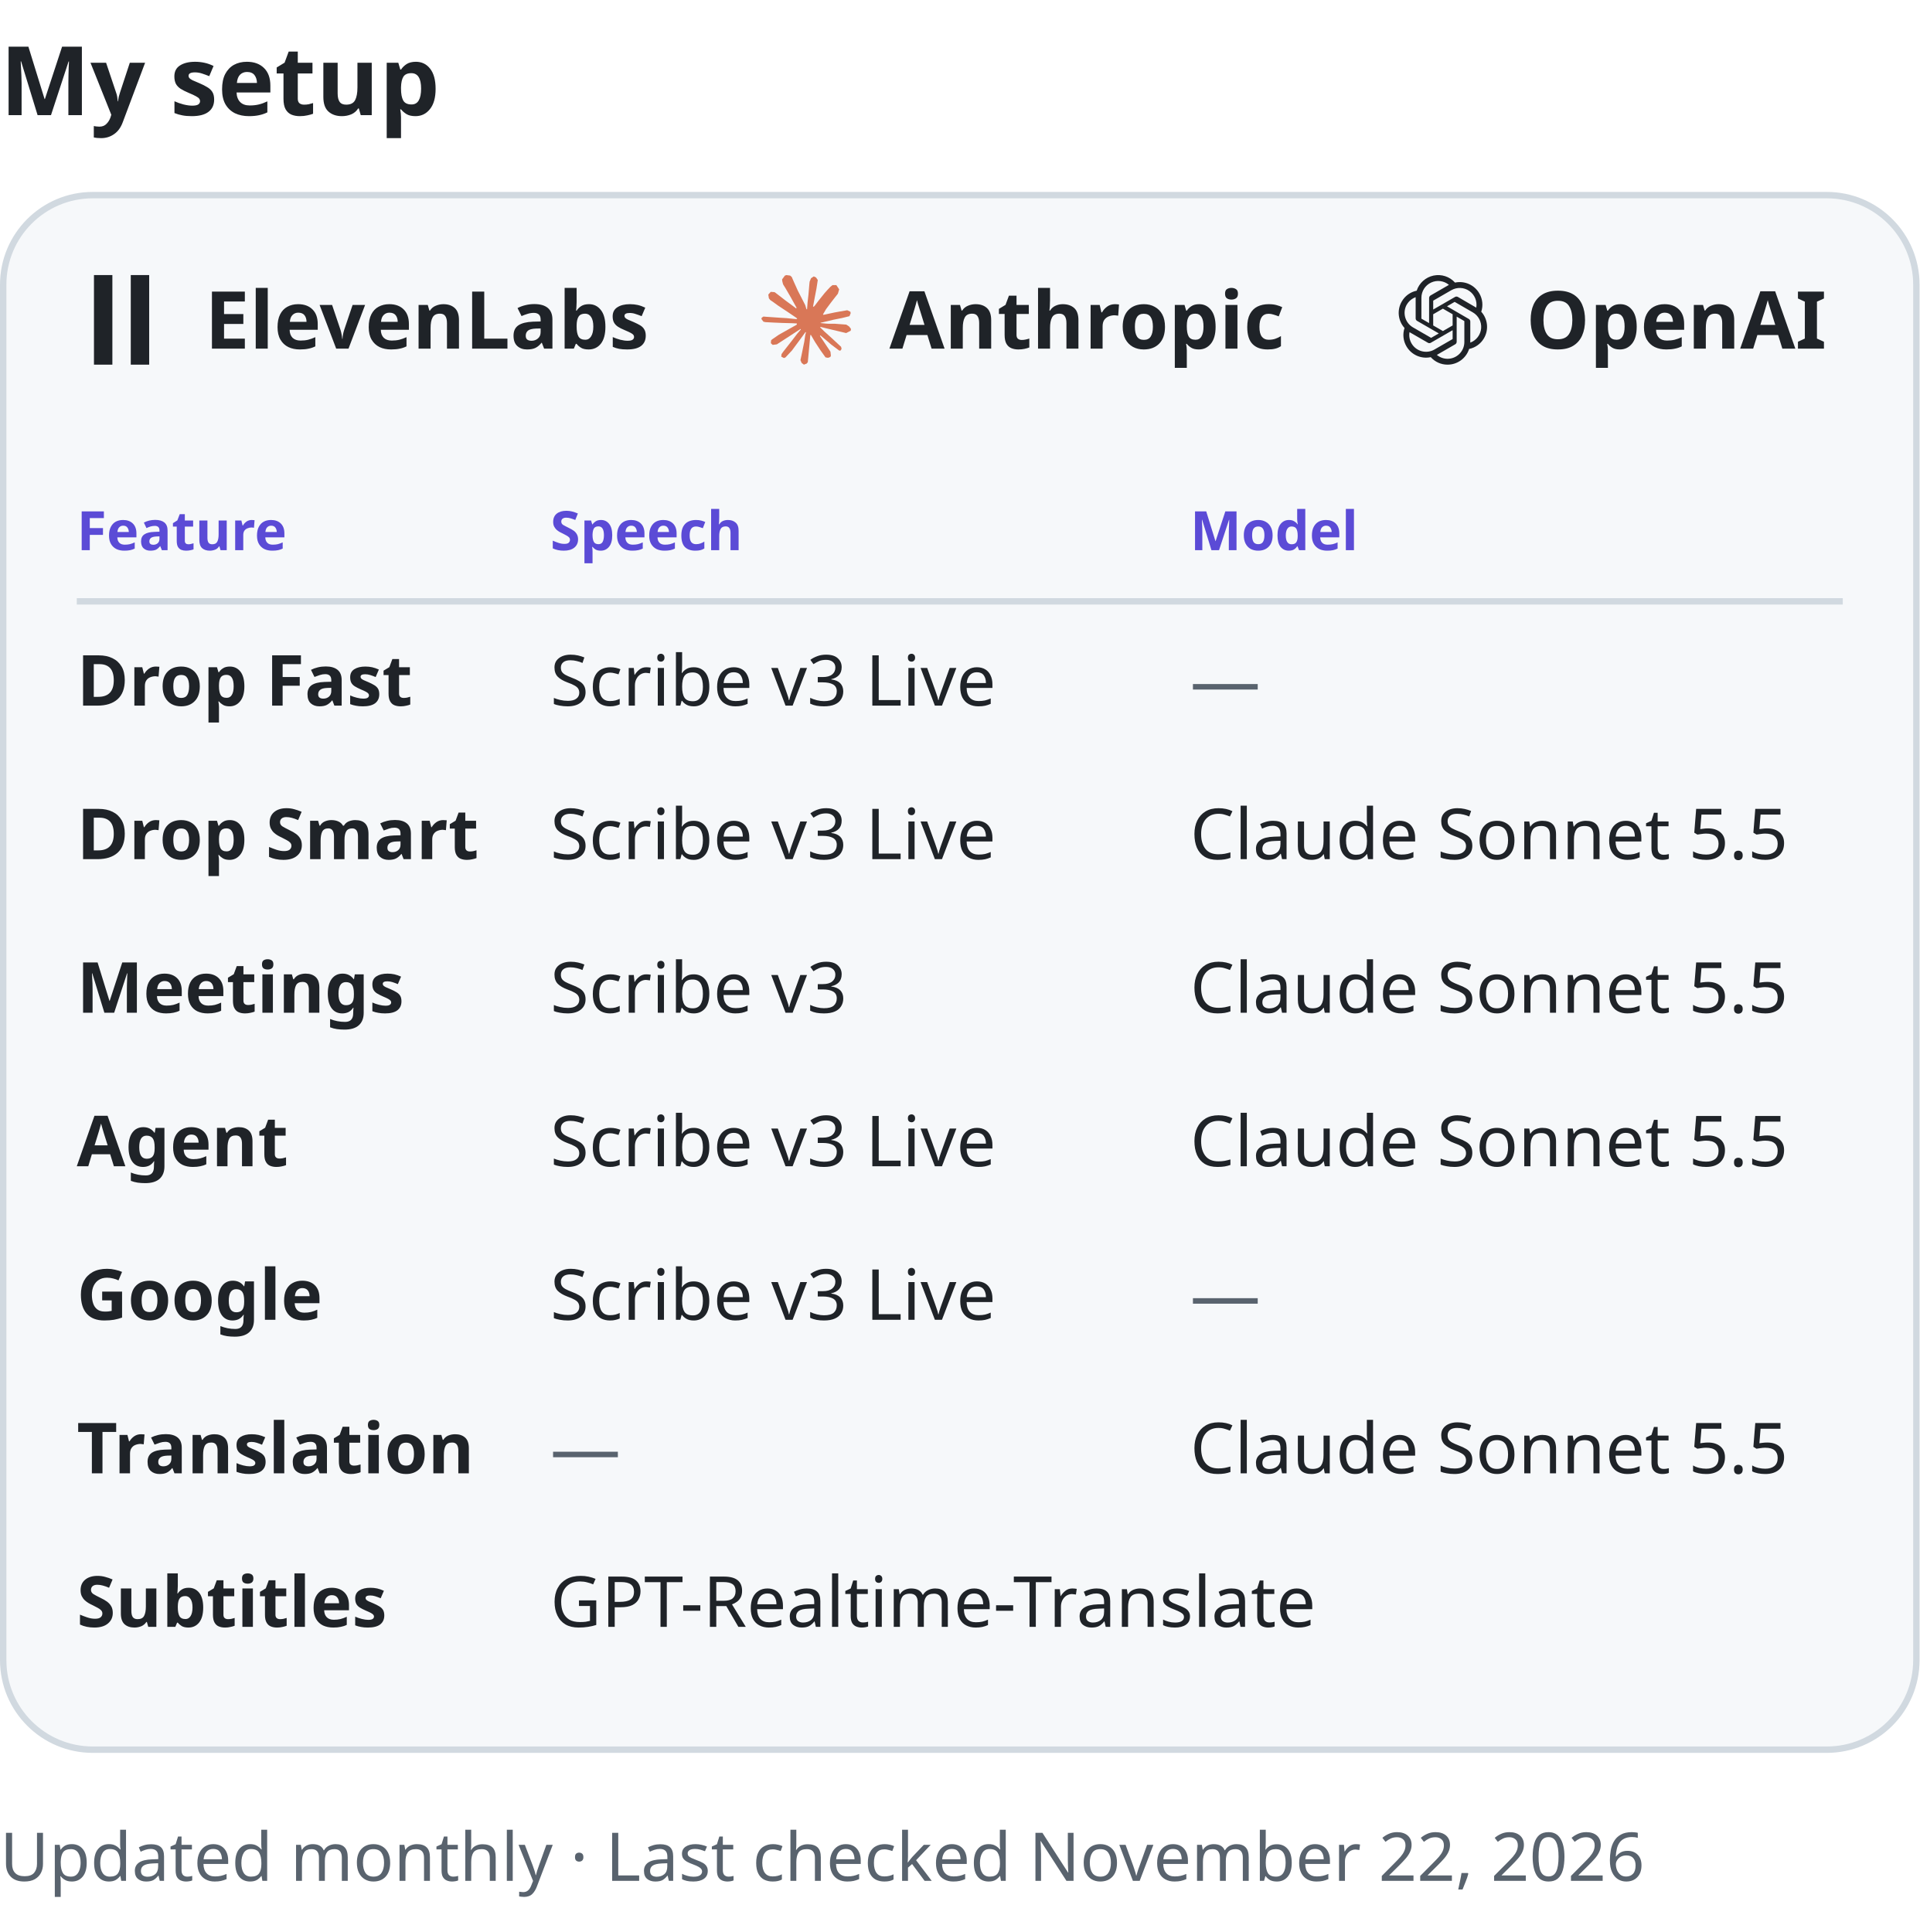
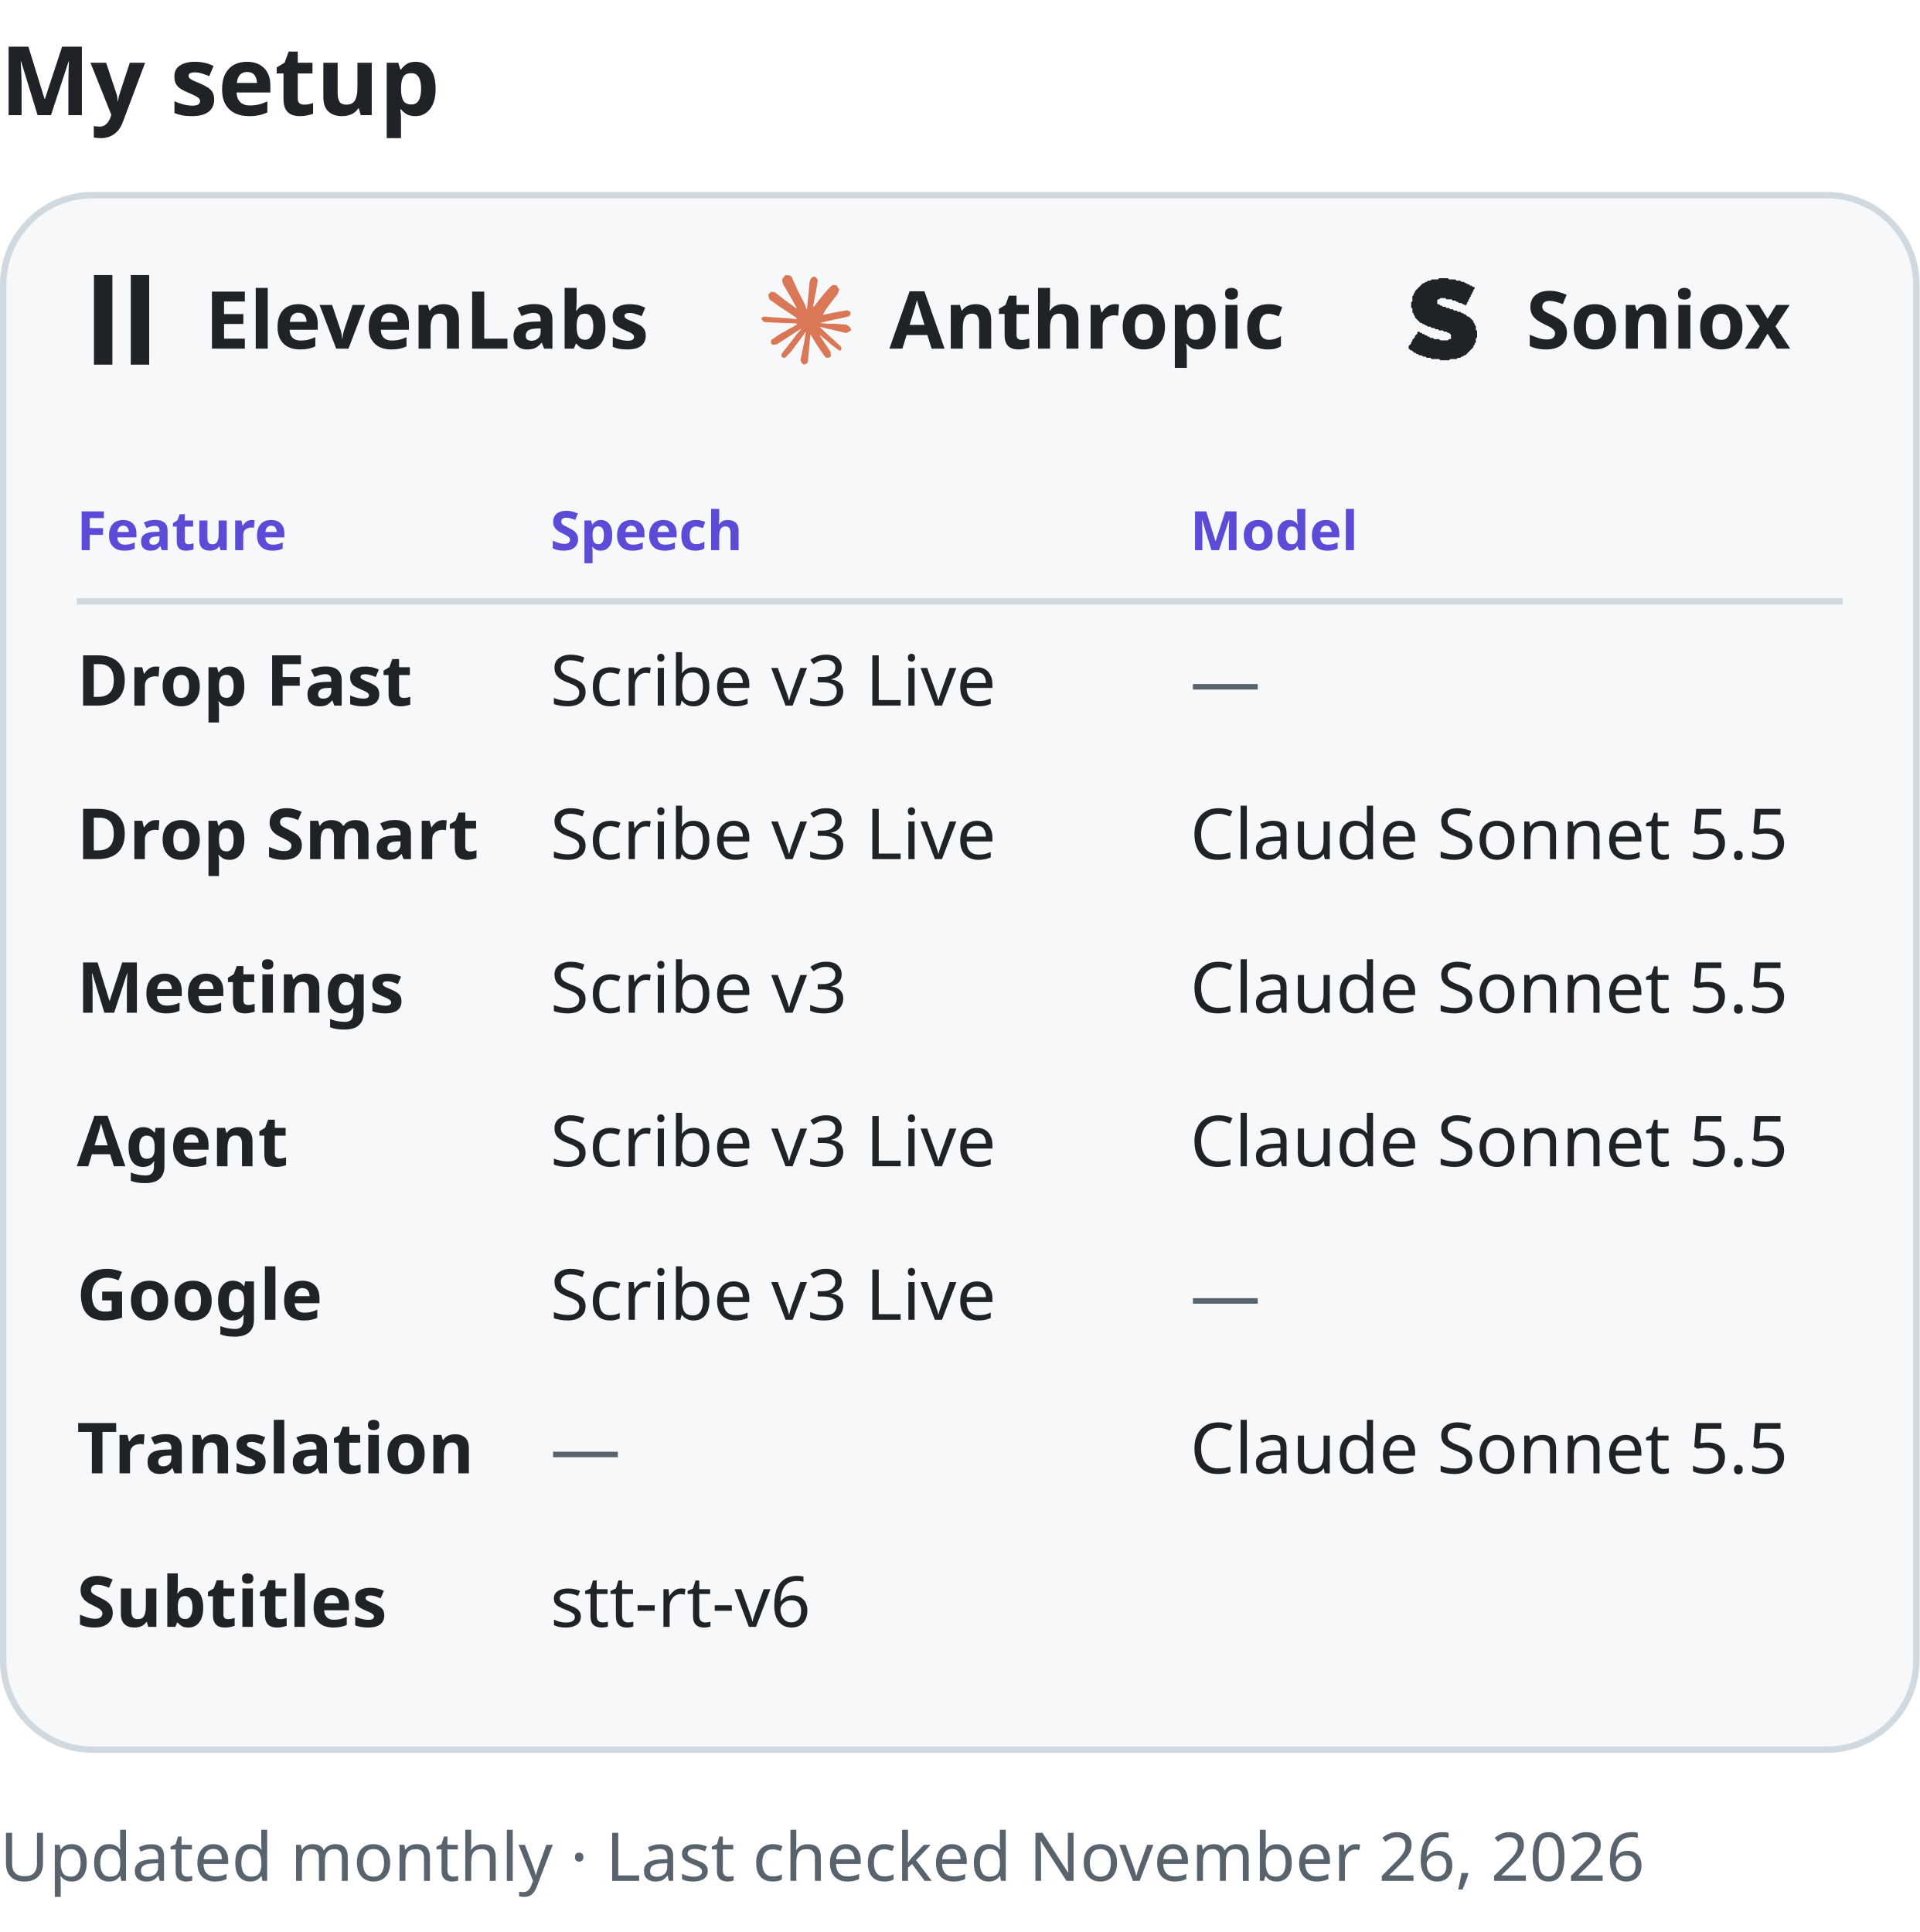
<svg xmlns="http://www.w3.org/2000/svg" width="300" height="302" viewBox="0 0 300 302">
  <text x="0" y="18" font-family="-apple-system, BlinkMacSystemFont, 'Segoe UI', 'Noto Sans', Helvetica, Arial, sans-serif" font-size="15" font-weight="700" fill="#1f2328">My setup</text>
  <rect x="0.5" y="30.5" width="299" height="243" rx="14" fill="#f6f8fa" stroke="#d1d9e0" />
  <svg x="12" y="43" width="14" height="14" fill="#1f2328" role="img" viewBox="0 0 24 24">
    <path d="M4.604 0v24h4.932V0zm9.861 0v24h4.932V0z" />
  </svg>
  <text x="32" y="54.5" font-family="-apple-system, BlinkMacSystemFont, 'Segoe UI', 'Noto Sans', Helvetica, Arial, sans-serif" font-size="12.5" font-weight="600" fill="#1f2328">ElevenLabs</text>
  <svg x="119.0" y="43" width="14" height="14" fill="#d97757" role="img" viewBox="0 0 24 24">
    <path d="m4.714 15.956 4.717-2.647.079-.231-.079-.128h-.231l-.789-.049-2.696-.073-2.337-.097-2.265-.121-.571-.121-.534-.704.055-.352.48-.322.686.061 1.518.103 2.277.158 1.651.097 2.447.255h.389l.055-.158-.134-.097-.103-.097L6.973 9.836l-2.55-1.688-1.336-.971-.723-.492-.364-.461-.158-1.008.656-.723.88.061.225.061.892.686 1.906 1.475 2.489 1.834.364.303.146-.103.018-.073-.164-.273-1.354-2.447-1.445-2.489-.643-1.032-.17-.619c-.061-.255-.103-.467-.103-.729L6.287.134 6.7 0l.996.134.419.364.619 1.415 1.002 2.228 1.554 3.03.455.898.243.832.091.255h.158v-.146l.128-1.706.237-2.095.231-2.696.079-.759.376-.911.747-.492.583.279.48.686-.067.443-.285 1.852-.559 2.902-.364 1.943h.212l.243-.243.984-1.305 1.651-2.064.729-.82.85-.905.546-.431h1.032l.759 1.129-.34 1.166-1.062 1.348-.88 1.141-1.263 1.7-.789 1.36.073.109.188-.018 2.853-.607 1.542-.279 1.84-.316.832.389.091.395-.328.807-1.967.486-2.307.461-3.436.814-.043.03.049.061 1.548.146.662.036h1.621l3.018.225.789.522.474.638-.079.486-1.214.619-1.639-.389-3.825-.911-1.311-.328h-.182v.109l1.093 1.069 2.003 1.809 2.507 2.331.128.577-.322.455-.34-.049-2.204-1.657-.85-.747-1.925-1.621h-.128v.17l.443.65 2.344 3.521.121 1.081-.17.352-.607.212-.668-.121-1.372-1.925L14.38 17.959l-1.141-1.943-.14.079-.674 7.255-.316.37-.729.279-.607-.461-.322-.747.322-1.475.389-1.925.316-1.53.285-1.9.17-.631-.012-.043-.14.018-1.433 1.967-2.18 2.945-1.724 1.846-.413.164-.716-.37.067-.662.401-.589 2.386-3.036 1.439-1.882.929-1.087-.006-.158h-.055l-6.338 4.116-1.129.146-.486-.455.061-.747.231-.243 1.906-1.311Z" />
  </svg>
  <text x="139.0" y="54.5" font-family="-apple-system, BlinkMacSystemFont, 'Segoe UI', 'Noto Sans', Helvetica, Arial, sans-serif" font-size="12.5" font-weight="600" fill="#1f2328">Anthropic</text>
-   <svg x="218.5" y="43" width="14" height="14" fill="#1f2328" role="img" viewBox="0 0 24 24">
-     <path d="M22.282 9.821a5.985 5.985 0 0 0-.516-4.911 6.046 6.046 0 0 0-6.51-2.9A6.065 6.065 0 0 0 4.981 4.182a5.985 5.985 0 0 0-3.998 2.9 6.046 6.046 0 0 0 .743 7.097 5.98 5.98 0 0 0 .511 4.911 6.051 6.051 0 0 0 6.515 2.9A5.985 5.985 0 0 0 13.26 24a6.056 6.056 0 0 0 5.772-4.206 5.989 5.989 0 0 0 3.998-2.9 6.056 6.056 0 0 0-.748-7.073zm-9.022 12.608a4.476 4.476 0 0 1-2.876-1.041l.142-.08 4.778-2.758a.795.795 0 0 0 .393-.681v-6.737l2.02 1.169a.071.071 0 0 1 .038.052v5.583a4.504 4.504 0 0 1-4.495 4.494zm-9.661-4.125a4.471 4.471 0 0 1-.535-3.014l.142.085 4.783 2.758a.771.771 0 0 0 .781 0l5.843-3.369v2.332a.08.08 0 0 1-.033.061L9.74 19.95a4.499 4.499 0 0 1-6.141-1.646zM2.341 7.896a4.485 4.485 0 0 1 2.365-1.973V11.6a.766.766 0 0 0 .388.676l5.814 3.354-2.02 1.169a.076.076 0 0 1-.071 0l-4.83-2.787A4.504 4.504 0 0 1 2.341 7.872zm16.596 3.856L13.104 8.364 15.119 7.2a.076.076 0 0 1 .071 0l4.83 2.791a4.494 4.494 0 0 1-.676 8.104v-5.677a.79.79 0 0 0-.407-.667zm2.011-3.023l-.142-.085-4.774-2.782a.776.776 0 0 0-.785 0L9.409 9.23V6.897a.066.066 0 0 1 .028-.061l4.83-2.787a4.499 4.499 0 0 1 6.68 4.66zM8.306 12.863l-2.02-1.164a.08.08 0 0 1-.038-.057V6.074a4.499 4.499 0 0 1 7.376-3.454l-.142.081L8.704 5.459a.795.795 0 0 0-.393.681zm1.098-2.365l2.602-1.5 2.607 1.5v2.999l-2.597 1.5-2.607-1.5Z" />
+   <svg x="218.5" y="43" width="14" height="14" fill="#1f2328" viewBox="8 6 32 36">
+     <path fill="#1f2328" fill-rule="evenodd" d="M22.50,7.25 L23.00,7.25 L23.50,7.25 L24.00,7.25 L24.50,7.25 L25.00,7.25 L25.50,7.25 L26.00,7.25 L26.25,7.50 L26.50,7.75 L27.00,7.75 L27.50,7.75 L28.00,7.75 L28.50,7.75 L29.00,7.75 L29.25,8.00 L29.50,8.25 L30.00,8.25 L30.50,8.25 L31.00,8.25 L31.25,8.50 L31.50,8.75 L32.00,8.75 L32.50,8.75 L32.75,9.00 L33.00,9.25 L33.50,9.25 L33.75,9.50 L34.00,9.75 L34.50,9.75 L34.75,10.00 L35.00,10.25 L35.50,10.25 L35.75,10.50 L36.00,10.75 L36.50,10.75 L36.75,11.00 L36.75,11.50 L36.50,11.75 L36.25,12.00 L36.25,12.50 L36.00,12.75 L35.75,13.00 L35.75,13.50 L35.50,13.75 L35.25,14.00 L35.25,14.50 L35.00,14.75 L34.75,15.00 L34.75,15.50 L34.50,15.75 L34.25,16.00 L34.25,16.50 L34.00,16.75 L33.75,17.00 L33.75,17.50 L33.50,17.75 L33.25,18.00 L33.00,18.25 L32.75,18.00 L32.50,17.75 L32.00,17.75 L31.75,17.50 L31.50,17.25 L31.00,17.25 L30.50,17.25 L30.25,17.00 L30.00,16.75 L29.50,16.75 L29.25,16.50 L29.00,16.25 L28.50,16.25 L28.00,16.25 L27.75,16.00 L27.50,15.75 L27.00,15.75 L26.50,15.75 L26.00,15.75 L25.50,15.75 L25.25,15.50 L25.00,15.25 L24.50,15.25 L24.00,15.25 L23.50,15.25 L23.00,15.25 L22.75,15.50 L22.50,15.75 L22.00,15.75 L21.75,16.00 L21.75,16.50 L21.75,17.00 L21.75,17.50 L22.00,17.75 L22.50,17.75 L22.75,18.00 L23.00,18.25 L23.50,18.25 L23.75,18.50 L24.00,18.75 L24.50,18.75 L25.00,18.75 L25.25,19.00 L25.50,19.25 L26.00,19.25 L26.50,19.25 L26.75,19.50 L27.00,19.75 L27.50,19.75 L28.00,19.75 L28.25,20.00 L28.50,20.25 L29.00,20.25 L29.50,20.25 L29.75,20.50 L30.00,20.75 L30.50,20.75 L31.00,20.75 L31.25,21.00 L31.50,21.25 L32.00,21.25 L32.25,21.50 L32.50,21.75 L33.00,21.75 L33.25,22.00 L33.50,22.25 L33.75,22.50 L34.00,22.75 L34.50,22.75 L34.75,23.00 L35.00,23.25 L35.25,23.50 L35.50,23.75 L35.75,24.00 L36.00,24.25 L36.25,24.50 L36.25,25.00 L36.50,25.25 L36.75,25.50 L36.75,26.00 L37.00,26.25 L37.25,26.50 L37.25,27.00 L37.25,27.50 L37.25,28.00 L37.50,28.25 L37.75,28.50 L37.75,29.00 L37.75,29.50 L37.75,30.00 L37.75,30.50 L37.75,31.00 L37.50,31.25 L37.25,31.50 L37.25,32.00 L37.25,32.50 L37.25,33.00 L37.00,33.25 L36.75,33.50 L36.75,34.00 L36.50,34.25 L36.25,34.50 L36.25,35.00 L36.00,35.25 L35.75,35.50 L35.50,35.75 L35.25,36.00 L35.00,36.25 L34.75,36.50 L34.50,36.75 L34.25,37.00 L34.00,37.25 L33.75,37.50 L33.50,37.75 L33.25,38.00 L33.00,38.25 L32.50,38.25 L32.25,38.50 L32.00,38.75 L31.50,38.75 L31.25,39.00 L31.00,39.25 L30.50,39.25 L30.00,39.25 L29.75,39.50 L29.50,39.75 L29.00,39.75 L28.50,39.75 L28.00,39.75 L27.50,39.75 L27.00,39.75 L26.75,40.00 L26.50,40.25 L26.00,40.25 L25.50,40.25 L25.00,40.25 L24.50,40.25 L24.00,40.25 L23.50,40.25 L23.00,40.25 L22.75,40.00 L22.50,39.75 L22.00,39.75 L21.50,39.75 L21.00,39.75 L20.50,39.75 L20.00,39.75 L19.50,39.75 L19.25,39.50 L19.00,39.25 L18.50,39.25 L18.00,39.25 L17.50,39.25 L17.25,39.00 L17.00,38.75 L16.50,38.75 L16.00,38.75 L15.75,38.50 L15.50,38.25 L15.00,38.25 L14.50,38.25 L14.25,38.00 L14.00,37.75 L13.50,37.75 L13.25,37.50 L13.00,37.25 L12.50,37.25 L12.25,37.00 L12.00,36.75 L11.75,36.50 L11.50,36.25 L11.00,36.25 L10.75,36.00 L10.50,35.75 L10.25,35.50 L10.25,35.00 L10.25,34.50 L10.50,34.25 L10.75,34.00 L11.00,33.75 L11.25,33.50 L11.25,33.00 L11.50,32.75 L11.75,32.50 L11.75,32.00 L12.00,31.75 L12.25,31.50 L12.50,31.25 L12.75,31.00 L12.75,30.50 L13.00,30.25 L13.25,30.00 L13.50,29.75 L13.75,29.50 L13.75,29.00 L14.00,28.75 L14.50,28.75 L14.75,29.00 L15.00,29.25 L15.50,29.25 L15.75,29.50 L16.00,29.75 L16.50,29.75 L16.75,30.00 L17.00,30.25 L17.50,30.25 L17.75,30.50 L18.00,30.75 L18.50,30.75 L18.75,31.00 L19.00,31.25 L19.50,31.25 L20.00,31.25 L20.25,31.50 L20.50,31.75 L21.00,31.75 L21.50,31.75 L22.00,31.75 L22.50,31.75 L22.75,32.00 L23.00,32.25 L23.50,32.25 L24.00,32.25 L24.50,32.25 L25.00,32.25 L25.50,32.25 L26.00,32.25 L26.25,32.00 L26.50,31.75 L27.00,31.75 L27.25,31.50 L27.25,31.00 L27.25,30.50 L27.25,30.00 L27.00,29.75 L26.75,29.50 L26.50,29.25 L26.00,29.25 L25.75,29.00 L25.50,28.75 L25.00,28.75 L24.50,28.75 L24.25,28.50 L24.00,28.25 L23.50,28.25 L23.00,28.25 L22.50,28.25 L22.25,28.00 L22.00,27.75 L21.50,27.75 L21.00,27.75 L20.75,27.50 L20.50,27.25 L20.00,27.25 L19.50,27.25 L19.25,27.00 L19.00,26.75 L18.50,26.75 L18.00,26.75 L17.75,26.50 L17.50,26.25 L17.00,26.25 L16.75,26.00 L16.50,25.75 L16.00,25.75 L15.75,25.50 L15.50,25.25 L15.00,25.25 L14.75,25.00 L14.50,24.75 L14.25,24.50 L14.00,24.25 L13.75,24.00 L13.50,23.75 L13.25,23.50 L13.00,23.25 L12.75,23.00 L12.75,22.50 L12.50,22.25 L12.25,22.00 L12.25,21.50 L12.00,21.25 L11.75,21.00 L11.75,20.50 L11.75,20.00 L11.75,19.50 L11.50,19.25 L11.25,19.00 L11.25,18.50 L11.25,18.00 L11.25,17.50 L11.25,17.00 L11.50,16.75 L11.75,16.50 L11.75,16.00 L11.75,15.50 L11.75,15.00 L11.75,14.50 L12.00,14.25 L12.25,14.00 L12.25,13.50 L12.50,13.25 L12.75,13.00 L12.75,12.50 L13.00,12.25 L13.25,12.00 L13.50,11.75 L13.75,11.50 L14.00,11.25 L14.25,11.00 L14.50,10.75 L14.75,10.50 L15.00,10.25 L15.25,10.00 L15.50,9.75 L15.75,9.50 L16.00,9.25 L16.50,9.25 L16.75,9.00 L17.00,8.75 L17.50,8.75 L17.75,8.50 L18.00,8.25 L18.50,8.25 L19.00,8.25 L19.25,8.00 L19.50,7.75 L20.00,7.75 L20.50,7.75 L21.00,7.75 L21.50,7.75 L22.00,7.75 L22.25,7.50 L22.50,7.25 Z" />
  </svg>
-   <text x="238.5" y="54.5" font-family="-apple-system, BlinkMacSystemFont, 'Segoe UI', 'Noto Sans', Helvetica, Arial, sans-serif" font-size="12.5" font-weight="600" fill="#1f2328">OpenAI</text>
+   <text x="238.5" y="54.5" font-family="-apple-system, BlinkMacSystemFont, 'Segoe UI', 'Noto Sans', Helvetica, Arial, sans-serif" font-size="12.5" font-weight="600" fill="#1f2328">Soniox</text>
  <text x="12" y="86" font-family="-apple-system, BlinkMacSystemFont, 'Segoe UI', 'Noto Sans', Helvetica, Arial, sans-serif" font-size="8.5" font-weight="600" fill="#5b4bd6">Feature</text>
  <text x="86" y="86" font-family="-apple-system, BlinkMacSystemFont, 'Segoe UI', 'Noto Sans', Helvetica, Arial, sans-serif" font-size="8.5" font-weight="600" fill="#5b4bd6">Speech</text>
  <text x="186" y="86" font-family="-apple-system, BlinkMacSystemFont, 'Segoe UI', 'Noto Sans', Helvetica, Arial, sans-serif" font-size="8.5" font-weight="600" fill="#5b4bd6">Model</text>
  <line x1="12" y1="94" x2="288" y2="94" stroke="#d1d9e0" />
  <text x="12" y="110.3" font-family="-apple-system, BlinkMacSystemFont, 'Segoe UI', 'Noto Sans', Helvetica, Arial, sans-serif" font-size="11" font-weight="600" fill="#1f2328">Drop Fast</text>
  <text x="86" y="110.3" font-family="-apple-system, BlinkMacSystemFont, 'Segoe UI', 'Noto Sans', Helvetica, Arial, sans-serif" font-size="11" font-weight="400" fill="#1f2328">Scribe v3 Live</text>
  <text x="186" y="110.3" font-family="-apple-system, BlinkMacSystemFont, 'Segoe UI', 'Noto Sans', Helvetica, Arial, sans-serif" font-size="11" font-weight="400" fill="#59636e">—</text>
  <text x="12" y="134.3" font-family="-apple-system, BlinkMacSystemFont, 'Segoe UI', 'Noto Sans', Helvetica, Arial, sans-serif" font-size="11" font-weight="600" fill="#1f2328">Drop Smart</text>
  <text x="86" y="134.3" font-family="-apple-system, BlinkMacSystemFont, 'Segoe UI', 'Noto Sans', Helvetica, Arial, sans-serif" font-size="11" font-weight="400" fill="#1f2328">Scribe v3 Live</text>
  <text x="186" y="134.3" font-family="-apple-system, BlinkMacSystemFont, 'Segoe UI', 'Noto Sans', Helvetica, Arial, sans-serif" font-size="11" font-weight="400" fill="#1f2328">Claude Sonnet 5.5</text>
  <text x="12" y="158.3" font-family="-apple-system, BlinkMacSystemFont, 'Segoe UI', 'Noto Sans', Helvetica, Arial, sans-serif" font-size="11" font-weight="600" fill="#1f2328">Meetings</text>
  <text x="86" y="158.3" font-family="-apple-system, BlinkMacSystemFont, 'Segoe UI', 'Noto Sans', Helvetica, Arial, sans-serif" font-size="11" font-weight="400" fill="#1f2328">Scribe v3</text>
  <text x="186" y="158.3" font-family="-apple-system, BlinkMacSystemFont, 'Segoe UI', 'Noto Sans', Helvetica, Arial, sans-serif" font-size="11" font-weight="400" fill="#1f2328">Claude Sonnet 5.5</text>
  <text x="12" y="182.3" font-family="-apple-system, BlinkMacSystemFont, 'Segoe UI', 'Noto Sans', Helvetica, Arial, sans-serif" font-size="11" font-weight="600" fill="#1f2328">Agent</text>
  <text x="86" y="182.3" font-family="-apple-system, BlinkMacSystemFont, 'Segoe UI', 'Noto Sans', Helvetica, Arial, sans-serif" font-size="11" font-weight="400" fill="#1f2328">Scribe v3 Live</text>
  <text x="186" y="182.3" font-family="-apple-system, BlinkMacSystemFont, 'Segoe UI', 'Noto Sans', Helvetica, Arial, sans-serif" font-size="11" font-weight="400" fill="#1f2328">Claude Sonnet 5.5</text>
  <text x="12" y="206.3" font-family="-apple-system, BlinkMacSystemFont, 'Segoe UI', 'Noto Sans', Helvetica, Arial, sans-serif" font-size="11" font-weight="600" fill="#1f2328">Google</text>
  <text x="86" y="206.3" font-family="-apple-system, BlinkMacSystemFont, 'Segoe UI', 'Noto Sans', Helvetica, Arial, sans-serif" font-size="11" font-weight="400" fill="#1f2328">Scribe v3 Live</text>
  <text x="186" y="206.3" font-family="-apple-system, BlinkMacSystemFont, 'Segoe UI', 'Noto Sans', Helvetica, Arial, sans-serif" font-size="11" font-weight="400" fill="#59636e">—</text>
  <text x="12" y="230.3" font-family="-apple-system, BlinkMacSystemFont, 'Segoe UI', 'Noto Sans', Helvetica, Arial, sans-serif" font-size="11" font-weight="600" fill="#1f2328">Translation</text>
  <text x="86" y="230.3" font-family="-apple-system, BlinkMacSystemFont, 'Segoe UI', 'Noto Sans', Helvetica, Arial, sans-serif" font-size="11" font-weight="400" fill="#59636e">—</text>
  <text x="186" y="230.3" font-family="-apple-system, BlinkMacSystemFont, 'Segoe UI', 'Noto Sans', Helvetica, Arial, sans-serif" font-size="11" font-weight="400" fill="#1f2328">Claude Sonnet 5.5</text>
  <text x="12" y="254.3" font-family="-apple-system, BlinkMacSystemFont, 'Segoe UI', 'Noto Sans', Helvetica, Arial, sans-serif" font-size="11" font-weight="600" fill="#1f2328">Subtitles</text>
-   <text x="86" y="254.3" font-family="-apple-system, BlinkMacSystemFont, 'Segoe UI', 'Noto Sans', Helvetica, Arial, sans-serif" font-size="11" font-weight="400" fill="#1f2328">GPT-Realtime-Translate</text>
-   <text x="0" y="294" font-family="-apple-system, BlinkMacSystemFont, 'Segoe UI', 'Noto Sans', Helvetica, Arial, sans-serif" font-size="10.5" fill="#59636e">Updated monthly · Last checked November 22, 2026</text>
+   <text x="86" y="254.3" font-family="-apple-system, BlinkMacSystemFont, 'Segoe UI', 'Noto Sans', Helvetica, Arial, sans-serif" font-size="11" font-weight="400" fill="#1f2328">stt-rt-v6</text>
+   <text x="0" y="294" font-family="-apple-system, BlinkMacSystemFont, 'Segoe UI', 'Noto Sans', Helvetica, Arial, sans-serif" font-size="10.5" fill="#59636e">Updated monthly · Last checked November 26, 2026</text>
</svg>
